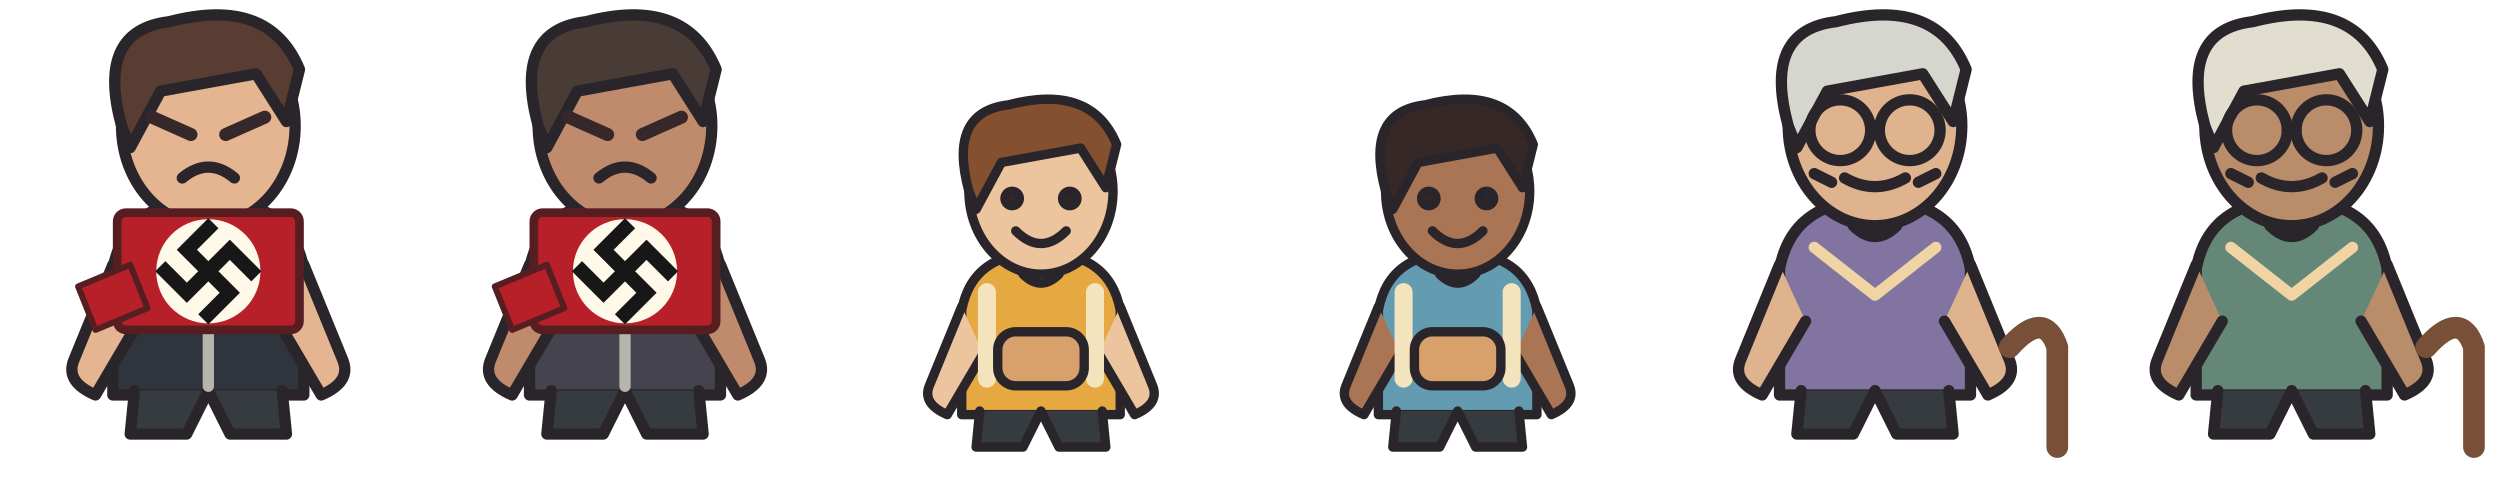
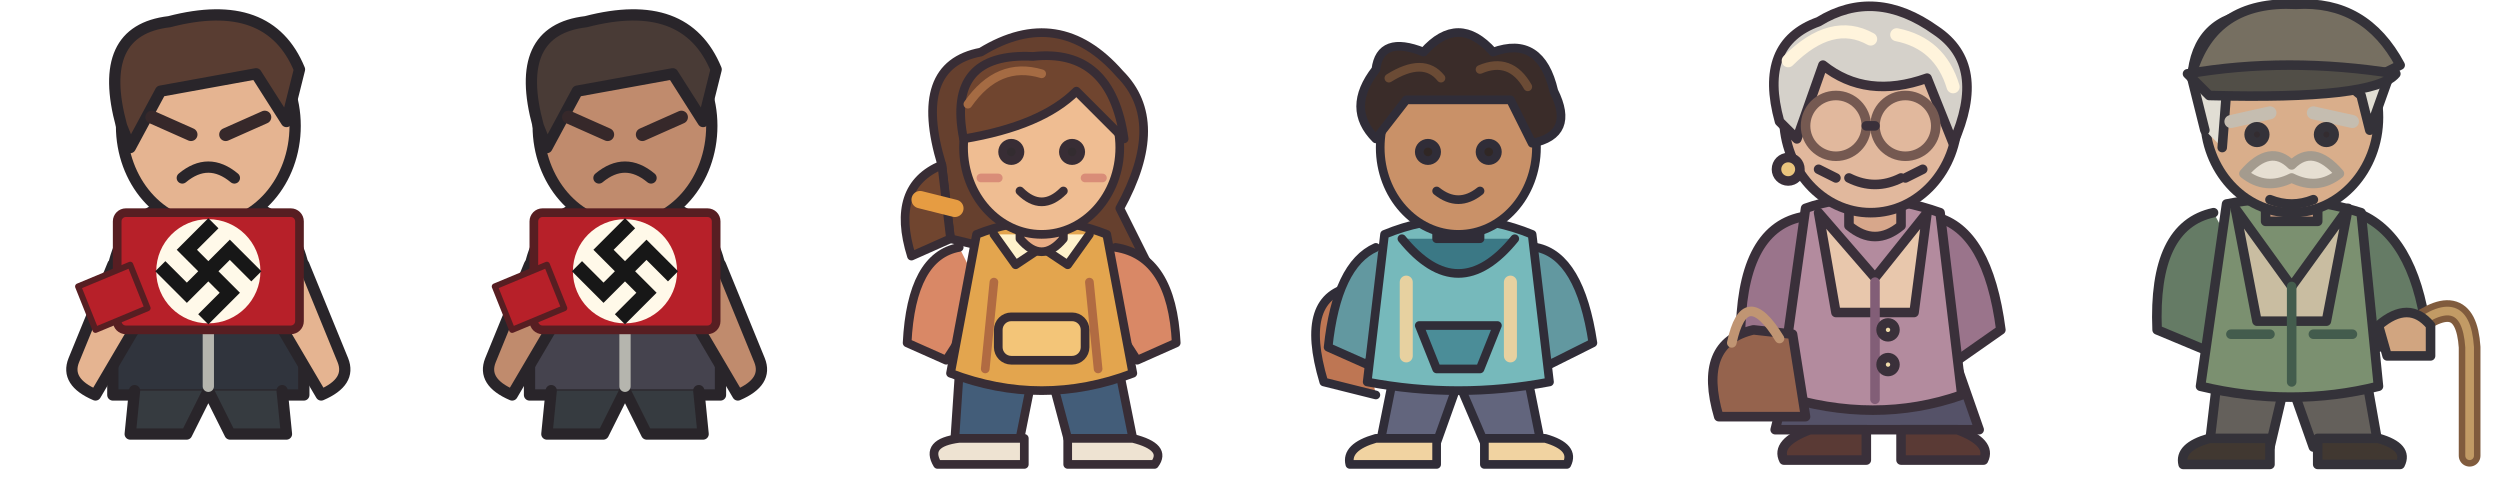
<svg xmlns="http://www.w3.org/2000/svg" width="576" height="112" viewBox="0 0 576 112">
  <g transform="translate(0)" stroke="#29252a" stroke-width="2.6" stroke-linejoin="round" stroke-linecap="round">
    <g>
      <path d="M26 91V62Q29 46 48 46Q67 46 70 62V91Z" fill="#30343d" />
      <path d="M26 61L17 83Q15 88 22 91L32 74M70 61L79 83Q81 88 74 91L64 74" fill="#e5b491" />
      <path d="M31 90L30 100H43L48 90L53 100H66L65 90" fill="#363b40" />
      <path d="M43 45V52Q48 57 53 52V45" fill="#e5b491" />
      <ellipse cx="48" cy="29" rx="20" ry="23" fill="#e5b491" />
      <path d="M28 29Q22 7 39 5Q62 -1 69 16L66 28L59 17L37 21L30 34Z" fill="#593d32" />
      <path d="M35 27l9 4m17-4l-9 4" fill="none" stroke="#36282a" stroke-width="3" />
      <path d="M42 41q6-5 12 0" fill="none" />
      <path d="M30 56L48 69L66 56M48 69V89" fill="none" stroke="#b5b5ae" />
      <rect x="27" y="49" width="42" height="27" rx="2" fill="#b72029" stroke="#571e22" stroke-width="2" />
      <circle cx="48" cy="62.5" r="12" fill="#fff9e9" stroke="none" />
      <g transform="translate(48 62.5) rotate(45)" stroke="#171717" stroke-width="3.3" stroke-linecap="square" fill="none">
        <path d="M0 -7V7M-7 0H7M0 -7H7M7 0V7M0 7H-7M-7 0V-7" />
      </g>
      <path d="M18 66L30 61L34 71L22 76Z" fill="#b72029" stroke="#571e22" stroke-width="1.4" />
    </g>
  </g>
  <g transform="translate(96)" stroke="#29252a" stroke-width="2.6" stroke-linejoin="round" stroke-linecap="round">
    <g>
      <path d="M26 91V62Q29 46 48 46Q67 46 70 62V91Z" fill="#45434e" />
      <path d="M26 61L17 83Q15 88 22 91L32 74M70 61L79 83Q81 88 74 91L64 74" fill="#c08b6d" />
      <path d="M31 90L30 100H43L48 90L53 100H66L65 90" fill="#363b40" />
      <path d="M43 45V52Q48 57 53 52V45" fill="#c08b6d" />
      <ellipse cx="48" cy="29" rx="20" ry="23" fill="#c08b6d" />
      <path d="M28 29Q22 7 39 5Q62 -1 69 16L66 28L59 17L37 21L30 34Z" fill="#493b36" />
      <path d="M35 27l9 4m17-4l-9 4" fill="none" stroke="#36282a" stroke-width="3" />
      <path d="M42 41q6-5 12 0" fill="none" />
      <path d="M30 56L48 69L66 56M48 69V89" fill="none" stroke="#b5b5ae" />
      <rect x="27" y="49" width="42" height="27" rx="2" fill="#b72029" stroke="#571e22" stroke-width="2" />
      <circle cx="48" cy="62.5" r="12" fill="#fff9e9" stroke="none" />
      <g transform="translate(48 62.5) rotate(45)" stroke="#171717" stroke-width="3.3" stroke-linecap="square" fill="none">
        <path d="M0 -7V7M-7 0H7M0 -7H7M7 0V7M0 7H-7M-7 0V-7" />
      </g>
      <path d="M18 66L30 61L34 71L22 76Z" fill="#b72029" stroke="#571e22" stroke-width="1.4" />
    </g>
  </g>
-   <g transform="translate(192)" stroke="#29252a" stroke-width="2.6" stroke-linejoin="round" stroke-linecap="round">
-     <g transform="translate(8 20) scale(.83)">
-       <path d="M26 91V62Q29 46 48 46Q67 46 70 62V91Z" fill="#e6a840" />
-       <path d="M26 61L17 83Q15 88 22 91L32 74M70 61L79 83Q81 88 74 91L64 74" fill="#ecc49d" />
-       <path d="M31 90L30 100H43L48 90L53 100H66L65 90" fill="#363b40" />
-       <path d="M43 45V52Q48 57 53 52V45" fill="#ecc49d" />
-       <ellipse cx="48" cy="29" rx="20" ry="23" fill="#ecc49d" />
-       <path d="M28 29Q22 7 39 5Q62 -1 69 16L66 28L59 17L37 21L30 34Z" fill="#85502f" />
-       <circle cx="40" cy="31" r="2" fill="#302728" />
-       <circle cx="56" cy="31" r="2" fill="#302728" />
-       <path d="M41 40q7 7 14 0" fill="none" />
-       <path d="M33 57v24m30-24v24" stroke="#f4e4be" stroke-width="5" />
-       <rect x="36" y="68" width="24" height="15" rx="5" fill="#d8a16b" />
-     </g>
+   <g transform="translate(192)" stroke="#382d35" stroke-width="2" stroke-linejoin="round" stroke-linecap="round">
+     <path d="M25 38Q18 15 34 12Q52 1 66 17Q77 28 66 48L72 60L60 63L27 55Z" fill="#66402e" />
+     <path d="M29 86L28 101H43L46 86M50 86L54 101H69L66 86" fill="#435d79" />
+     <path d="M29 101h15v6H24q-3-5 5-6M54 101h15q8 2 5 6H54Z" fill="#eee3d2" />
+     <path d="M29 57Q18 59 17 79L26 83L35 69M65 57Q78 59 79 79L70 83L61 69" fill="#d98866" />
+     <path d="M33 54Q48 48 63 54L69 86Q48 94 27 86Z" fill="#e3a54e" />
+     <path d="M37 54L42 61L48 57L54 61L59 54" fill="#fff2cb" />
+     <path d="M37 65L35 85M59 65L61 85" stroke="#b16b42" fill="none" />
+     <rect x="38" y="73" width="20" height="10" rx="3" fill="#f3c578" />
+     <path d="M43 45v10q5 6 10 0V45" fill="#e9ad85" />
+     <ellipse cx="48" cy="34" rx="18" ry="20" fill="#efbd92" />
+     <path d="M30 32Q26 12 46 13Q64 11 67 32L56 21Q48 29 30 32Z" fill="#70452f" />
+     <path d="M31 24Q38 14 48 17" fill="none" stroke="#a56b43" />
+     <circle cx="41" cy="35" r="2" fill="#332c30" />
+     <circle cx="55" cy="35" r="2" fill="#332c30" />
+     <path d="M43 44q5 5 10 0" fill="none" />
+     <path d="M34 41h4m20 0h4" stroke="#d98d78" />
+     <path d="M25 38Q13 43 18 59L27 55Z" fill="#70452f" />
+     <path d="M20 46l8 2" stroke="#e69c42" stroke-width="4" />
  </g>
-   <g transform="translate(288)" stroke="#29252a" stroke-width="2.6" stroke-linejoin="round" stroke-linecap="round">
-     <g transform="translate(8 20) scale(.83)">
-       <path d="M26 91V62Q29 46 48 46Q67 46 70 62V91Z" fill="#639bb1" />
-       <path d="M26 61L17 83Q15 88 22 91L32 74M70 61L79 83Q81 88 74 91L64 74" fill="#aa7554" />
-       <path d="M31 90L30 100H43L48 90L53 100H66L65 90" fill="#363b40" />
-       <path d="M43 45V52Q48 57 53 52V45" fill="#aa7554" />
-       <ellipse cx="48" cy="29" rx="20" ry="23" fill="#aa7554" />
-       <path d="M28 29Q22 7 39 5Q62 -1 69 16L66 28L59 17L37 21L30 34Z" fill="#352826" />
-       <circle cx="40" cy="31" r="2" fill="#302728" />
-       <circle cx="56" cy="31" r="2" fill="#302728" />
-       <path d="M41 40q7 7 14 0" fill="none" />
-       <path d="M33 57v24m30-24v24" stroke="#f4e4be" stroke-width="5" />
-       <rect x="36" y="68" width="24" height="15" rx="5" fill="#d8a16b" />
-     </g>
+   <g transform="translate(288)" stroke="#302d38" stroke-width="2" stroke-linejoin="round" stroke-linecap="round">
+     <path d="M24 66Q11 68 17 88L29 91" fill="#be7653" />
+     <path d="M33 87L30 102H43L48 88L54 102H67L64 87" fill="#62657d" />
+     <path d="M29 101h14v6H23q-1-4 6-6m25 0h14q7 2 5 6H54Z" fill="#f1d3a1" />
+     <path d="M29 57Q20 61 18 80L27 84L36 68M66 57Q76 59 79 79L69 84L60 68" fill="#6298a0" />
+     <path d="M31 54Q48 47 65 54L69 88Q48 92 27 88Z" fill="#76b9bb" />
+     <path d="M35 55Q48 71 61 55" fill="#3b7885" />
+     <path d="M36 65v17m24-17v17" stroke="#e7d1a0" stroke-width="3" />
+     <path d="M39 75h18l-4 10H43Z" fill="#4b8d98" />
+     <path d="M43 45v10h10V45" fill="#b47c58" />
+     <ellipse cx="48" cy="34" rx="18" ry="20" fill="#c99168" />
+     <path d="M29 32Q22 25 29 16Q30 8 40 12Q48 3 56 12Q67 8 70 21Q75 31 65 33L60 23L36 23Z" fill="#3a2c29" />
+     <path d="M32 18q8-5 12 0m9-2q7-3 11 4" fill="none" stroke="#6b4b35" />
+     <circle cx="41" cy="35" r="2" fill="#302725" />
+     <circle cx="55" cy="35" r="2" fill="#302725" />
+     <path d="M43 44q5 4 10 0" fill="none" />
  </g>
-   <g transform="translate(384)" stroke="#29252a" stroke-width="2.6" stroke-linejoin="round" stroke-linecap="round">
-     <g>
-       <path d="M26 91V62Q29 46 48 46Q67 46 70 62V91Z" fill="#8274a1" />
-       <path d="M26 61L17 83Q15 88 22 91L32 74M70 61L79 83Q81 88 74 91L64 74" fill="#e0b38f" />
-       <path d="M31 90L30 100H43L48 90L53 100H66L65 90" fill="#363b40" />
-       <path d="M43 45V52Q48 57 53 52V45" fill="#e0b38f" />
-       <ellipse cx="48" cy="29" rx="20" ry="23" fill="#e0b38f" />
-       <path d="M28 29Q22 7 39 5Q62 -1 69 16L66 28L59 17L37 21L30 34Z" fill="#d5d7ce" />
-       <circle cx="40" cy="30" r="7" fill="none" />
-       <circle cx="56" cy="30" r="7" fill="none" />
-       <path d="M47 30h2M34 40l4 2m24-2l-4 2M41 41q7 4 14 0" fill="none" />
-       <path d="M79 80q8-9 11 0v23" fill="none" stroke="#785038" stroke-width="5" />
-       <path d="M34 57L48 68L62 57" fill="none" stroke="#f1d4a4" />
-     </g>
+   <g transform="translate(384)" stroke="#3a303a" stroke-width="2.2" stroke-linecap="round" stroke-linejoin="round">
+     <path d="M25 99L30 79H65L72 99Z" fill="#555268" />
+     <path d="M33 99h13v7H27q-2-4 6-7m21 0h13q8 3 6 7H54Z" fill="#5a3a35" />
+     <path d="M31 50Q17 53 17 78L29 85L36 63M62 50Q74 53 77 76L67 83L59 63" fill="#9a748b" />
+     <path d="M32 48Q46 43 63 49L68 91Q48 98 26 91Z" fill="#b38b9e" />
+     <path d="M35 49L48 64L60 49L57 72L39 72Z" fill="#e8c7ac" />
+     <path d="M48 65v27" fill="none" stroke="#825e77" />
+     <circle cx="51" cy="76" r="1.6" fill="#f1dcaa" />
+     <circle cx="51" cy="84" r="1.6" fill="#f1dcaa" />
+     <path d="M20 76Q7 79 12 96H32L29 77Z" fill="#95634d" />
+     <path d="M15 79Q18 65 26 78" fill="none" stroke="#c09573" />
+     <path d="M42 40v12q6 5 12 0V40" fill="#d7a78b" />
+     <ellipse cx="47" cy="27" rx="20" ry="22" fill="#e1b89d" />
+     <path d="M26 28Q21 10 35 5Q48-3 62 7Q74 15 66 33L60 18Q46 23 36 15L30 32Z" fill="#d5d1ca" />
+     <path d="M28 14Q38 4 47 9M53 8Q63 10 66 20" fill="none" stroke="#fff4dc" stroke-width="3" />
+     <circle cx="39" cy="29" r="7" fill="none" stroke="#755951" />
+     <circle cx="55" cy="29" r="7" fill="none" stroke="#755951" />
+     <path d="M46 29h2M35 39l4 2m20-2l-4 2M42 41q6 3 12 0" fill="none" />
+     <circle cx="28" cy="39" r="2.7" fill="#eac57e" />
  </g>
-   <g transform="translate(480)" stroke="#29252a" stroke-width="2.6" stroke-linejoin="round" stroke-linecap="round">
-     <g>
-       <path d="M26 91V62Q29 46 48 46Q67 46 70 62V91Z" fill="#648777" />
-       <path d="M26 61L17 83Q15 88 22 91L32 74M70 61L79 83Q81 88 74 91L64 74" fill="#b98c6a" />
-       <path d="M31 90L30 100H43L48 90L53 100H66L65 90" fill="#363b40" />
-       <path d="M43 45V52Q48 57 53 52V45" fill="#b98c6a" />
-       <ellipse cx="48" cy="29" rx="20" ry="23" fill="#b98c6a" />
-       <path d="M28 29Q22 7 39 5Q62 -1 69 16L66 28L59 17L37 21L30 34Z" fill="#e1ded0" />
-       <circle cx="40" cy="30" r="7" fill="none" />
-       <circle cx="56" cy="30" r="7" fill="none" />
-       <path d="M47 30h2M34 40l4 2m24-2l-4 2M41 41q7 4 14 0" fill="none" />
-       <path d="M79 80q8-9 11 0v23" fill="none" stroke="#785038" stroke-width="5" />
-       <path d="M34 57L48 68L62 57" fill="none" stroke="#f1d4a4" />
-     </g>
+   <g transform="translate(480)" stroke="#343239" stroke-width="2.2" stroke-linejoin="round" stroke-linecap="round">
+     <path d="M31 86L29 103H43L47 86L53 103H68L65 86" fill="#64605b" />
+     <path d="M29 101h14v6H23q-1-4 6-6m25 0h14q7 2 5 6H54Z" fill="#413831" />
+     <path d="M30 49Q16 52 17 76L29 81L37 62M63 49Q76 54 79 76L68 80L59 62" fill="#657b65" />
+     <path d="M33 47Q48 44 64 49L68 89Q48 94 27 89Z" fill="#7b9070" />
+     <path d="M35 48L48 66L61 48L56 74H40Z" fill="#c9bda1" />
+     <path d="M48 66v22M34 77h9m10 0h9" fill="none" stroke="#435c4d" />
+     <path d="M74 77Q88 65 89 80V105" stroke="#805b3d" stroke-width="5" fill="none" />
+     <path d="M74 77Q88 65 89 80V105" stroke="#c29b65" stroke-width="2" fill="none" />
+     <path d="M68 75q7-6 12 0v7h-10Z" fill="#d1a580" />
+     <path d="M42 40v11h12V40" fill="#c99b7d" />
+     <ellipse cx="48" cy="27" rx="20" ry="22" fill="#d9ae8b" />
+     <path d="M28 30L25 18Q26 4 40 3L39 16L33 21L32 34M66 30L71 16Q68 5 57 4L58 17L64 22Z" fill="#e1ded4" />
+     <path d="M25 17Q30 0 49 1Q65 0 73 15L65 19H31Z" fill="#766f61" />
+     <path d="M24 17Q47 13 72 17Q67 23 29 22Z" fill="#514e47" />
+     <path d="M34 28l9-2m10 0l9 2" stroke="#c5bdb0" stroke-width="3" />
+     <circle cx="40" cy="31" r="1.8" fill="#332c30" />
+     <circle cx="56" cy="31" r="1.8" fill="#332c30" />
+     <path d="M37 40Q43 33 48 38Q53 33 59 40Q54 44 48 41Q42 44 37 40Z" fill="#e6dfd2" stroke="#a49b8e" />
+     <path d="M43 46q5 2 10 0" fill="none" />
  </g>
</svg>
